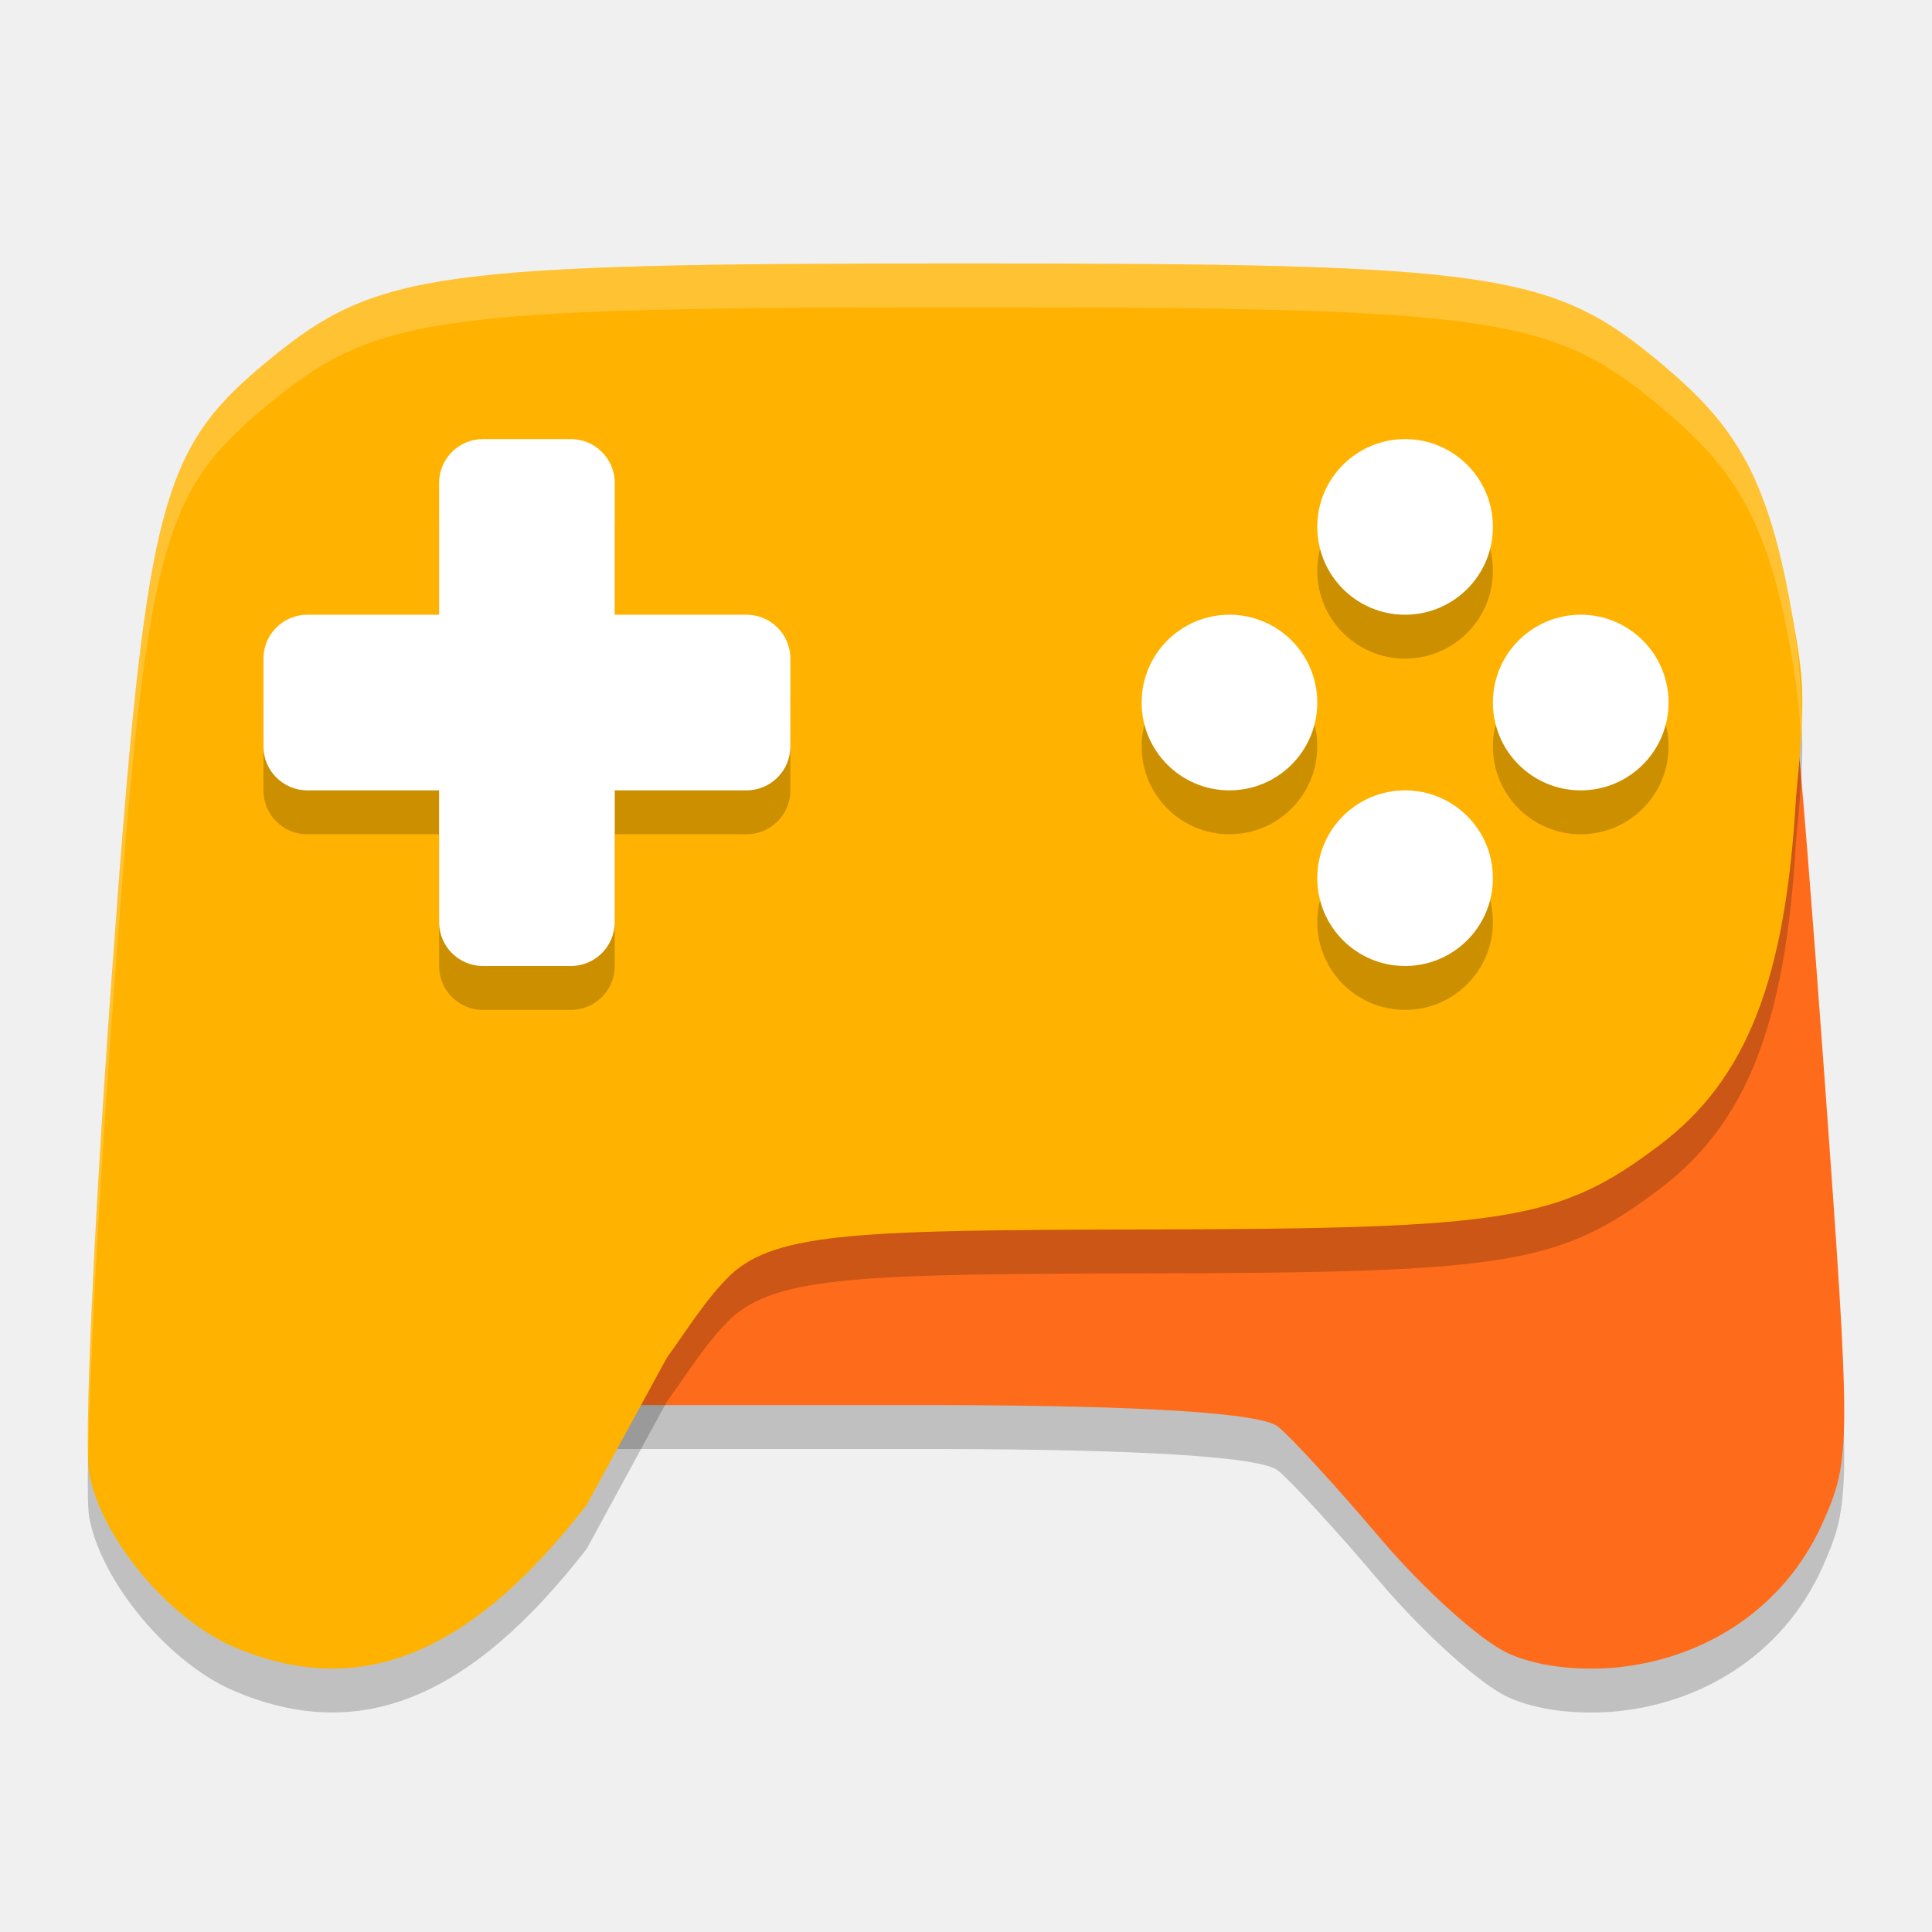
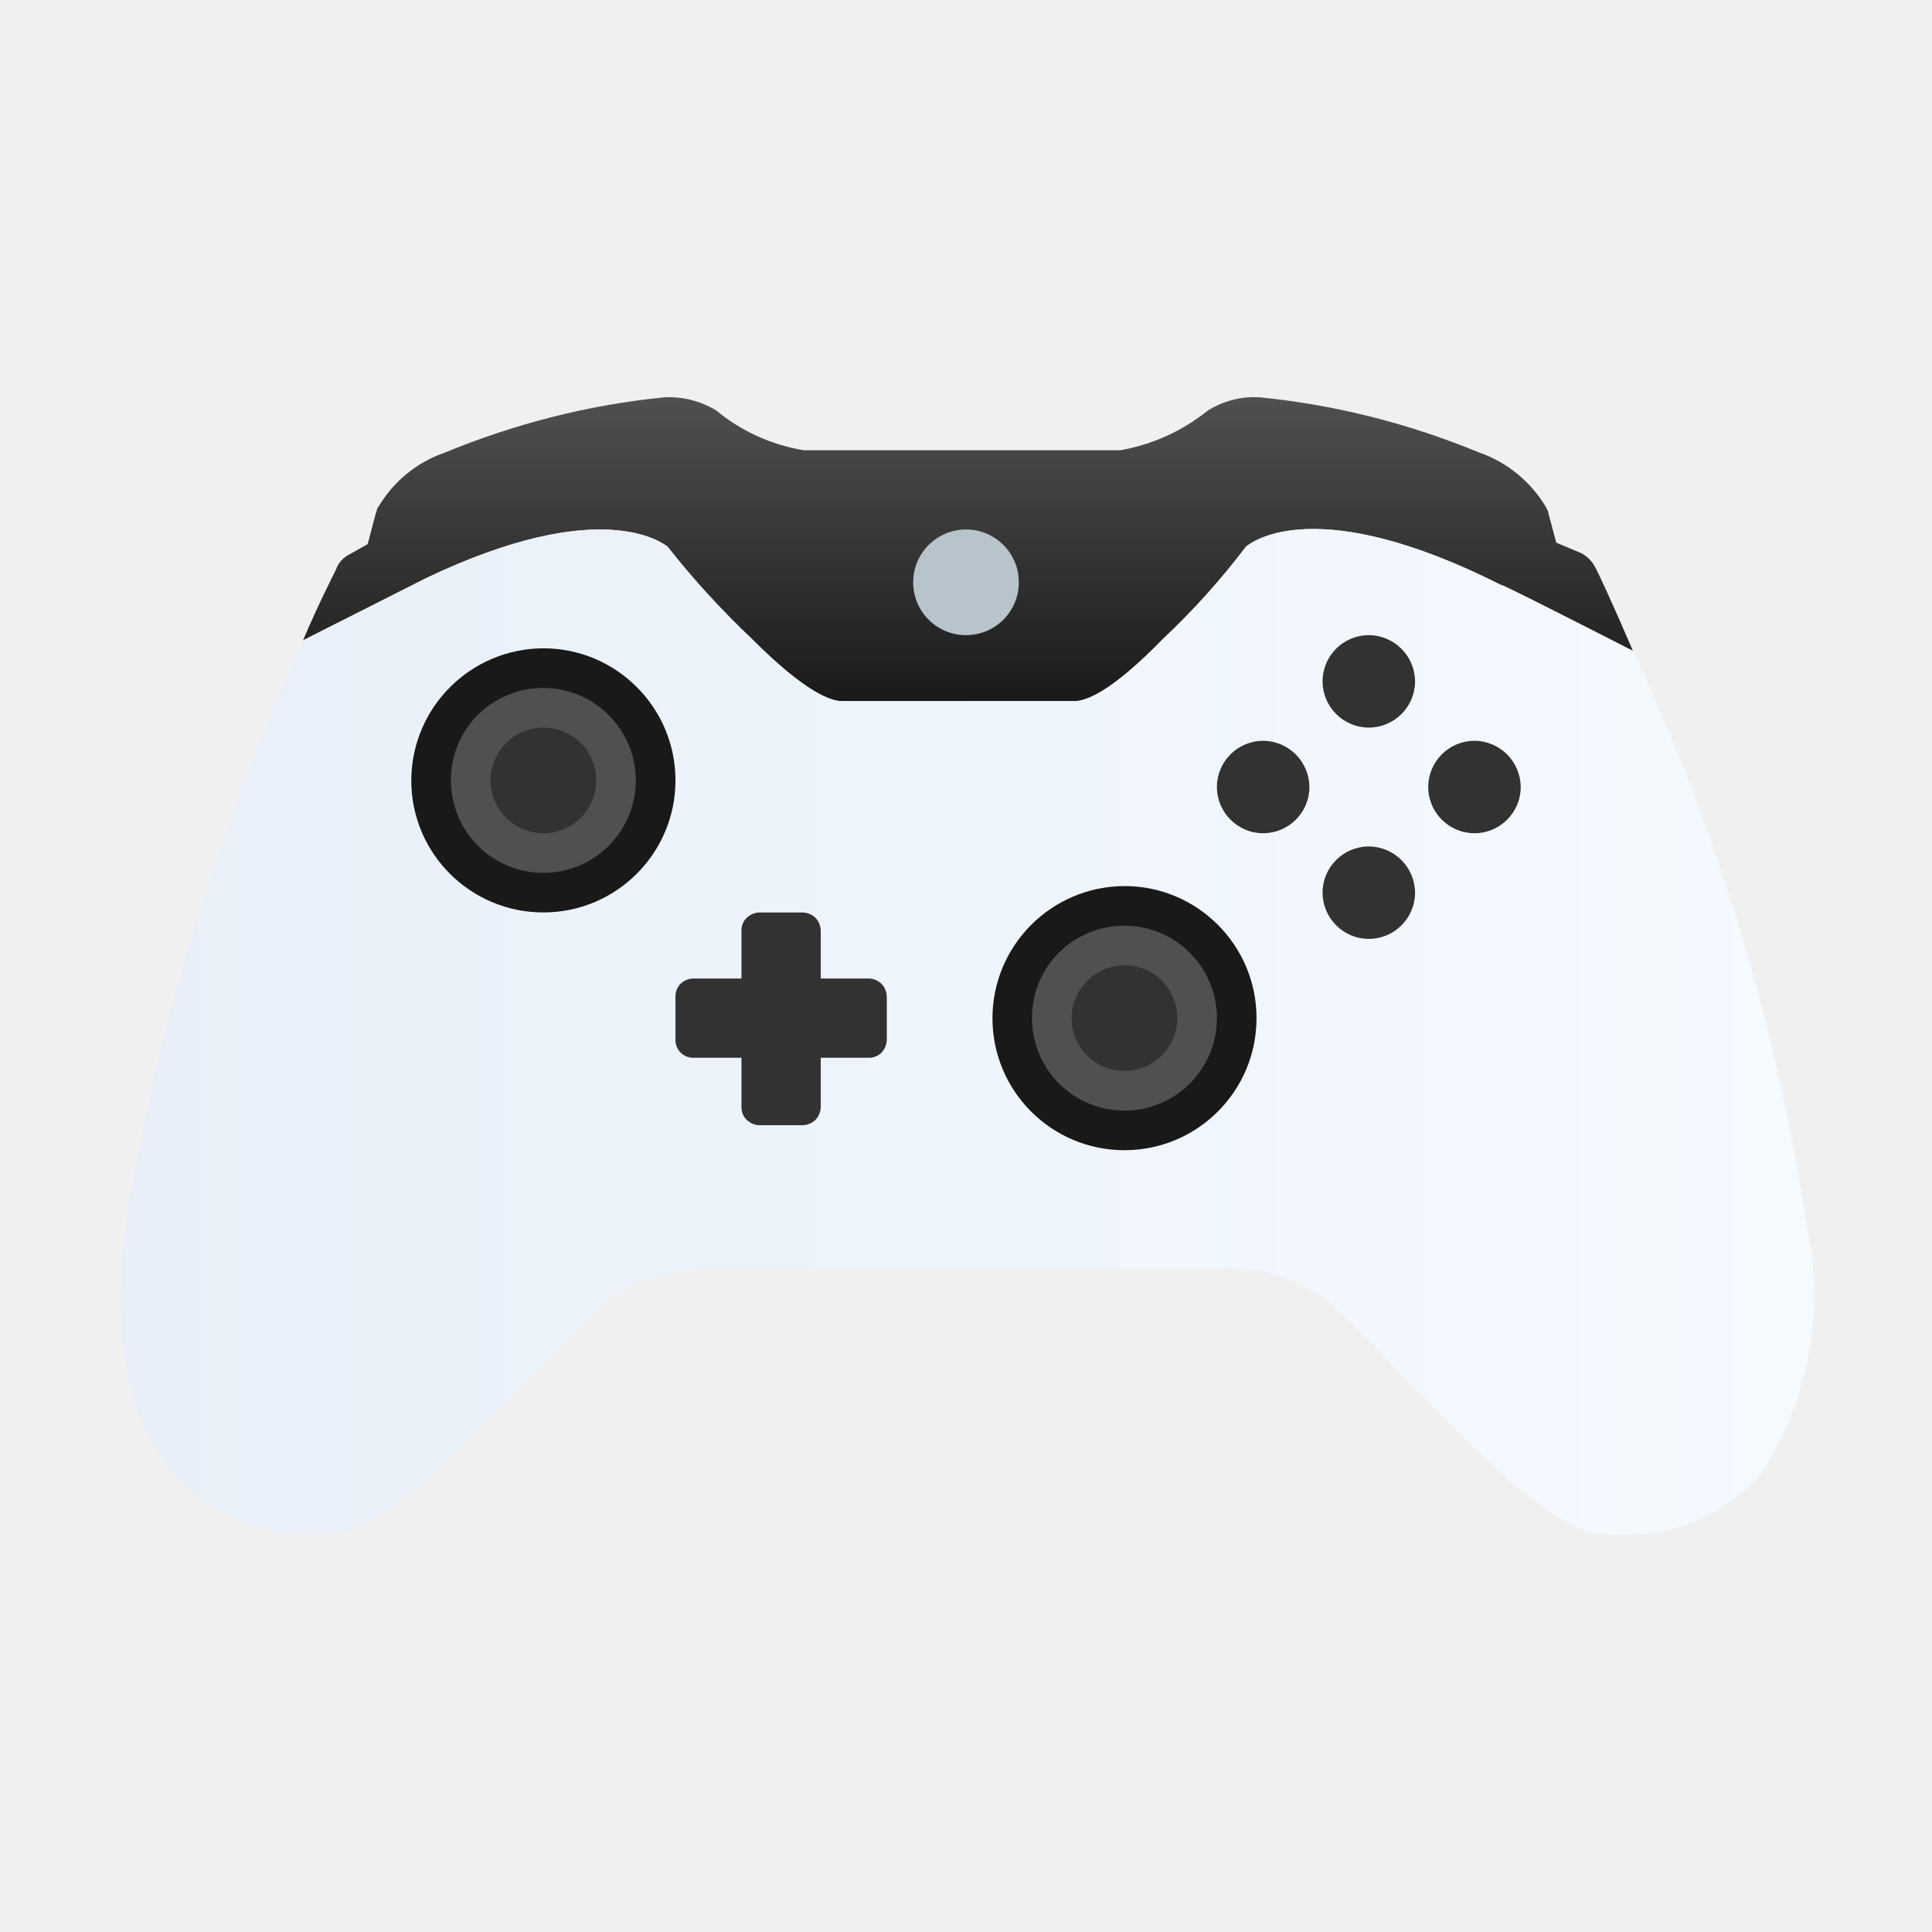
- <svg xmlns="http://www.w3.org/2000/svg" width="22" height="22" version="1">
-   <path style="opacity:0.2" d="M 17.173,19.326 C 16.867,19.189 16.213,18.601 15.72,18.02 15.228,17.439 14.702,16.865 14.552,16.745 14.361,16.591 13.029,16.504 10.699,16.5 H 5.83 l 0.304,-0.444 c 0.606,-0.888 2.83,-1.176 6.911,-1.184 4.054,-0.009 4.371,-0.112 5.498,-0.963 0.994,-0.75 1.424,-1.766 1.54,-3.858 0.056,-1.008 0.3,-1.934 0.372,-1.291 0.053,0.477 0.185,2.136 0.317,3.954 0.309,4.258 0.308,4.4 -0.023,5.14 -0.454,1.004 -1.398,1.557 -2.392,1.638 -0.435,0.031 -0.86,-0.02 -1.183,-0.165 z" />
-   <path style="fill:#fe6b1b" d="M 17.173,18.826 C 16.867,18.689 16.213,18.101 15.72,17.52 15.228,16.939 14.702,16.365 14.552,16.245 14.361,16.091 13.029,16.004 10.699,16 H 5.83 l 0.304,-1.244 c 0.255,-1.045 2.83,-1.176 6.911,-1.184 4.054,-0.009 4.371,-0.112 5.498,-0.963 0.994,-0.75 1.424,-0.966 1.54,-3.058 0.056,-1.008 0.3,-1.934 0.372,-1.291 0.053,0.477 0.185,2.136 0.317,3.954 0.309,4.258 0.308,4.4 -0.023,5.14 -0.454,1.004 -1.398,1.557 -2.392,1.638 -0.435,0.031 -0.86,-0.02 -1.183,-0.165 z" />
-   <path style="opacity:0.2" d="m 10.97,3.5 c -5.98,-2e-7 -6.676,0.095 -7.877,1.074 -1.285,1.048 -1.426,1.596 -1.828,7.146 -0.198,2.736 -0.31,5.24 -0.248,5.565 0.14,0.734 0.905,1.65 1.64,1.966 1.426,0.612 2.69,0.105 4.024,-1.615 L 7.594,15.96 c 0.217,-0.298 0.46,-0.691 0.728,-0.945 0.524,-0.488 1.518,-0.508 4.784,-0.515 4.075,-0.009 4.653,-0.103 5.785,-0.955 0.999,-0.751 1.444,-1.886 1.561,-3.978 0.116,-1.186 0.087,-1.325 -0.061,-2.161 C 20.119,5.887 19.732,5.327 18.937,4.657 17.674,3.592 17.043,3.5 10.97,3.5 Z" />
-   <path style="fill:#ffb300" d="m 10.97,3 c -5.98,-2e-7 -6.676,0.095 -7.877,1.074 -1.285,1.048 -1.426,1.596 -1.828,7.146 -0.198,2.736 -0.31,5.24 -0.248,5.565 0.14,0.734 0.905,1.65 1.64,1.966 1.426,0.612 2.69,0.105 4.024,-1.615 L 7.594,15.46 c 0.217,-0.298 0.46,-0.691 0.728,-0.945 0.524,-0.488 1.518,-0.508 4.784,-0.515 4.075,-0.009 4.653,-0.103 5.785,-0.955 0.999,-0.751 1.444,-1.886 1.561,-3.978 0.116,-1.186 0.087,-1.325 -0.061,-2.161 C 20.119,5.387 19.732,4.827 18.937,4.157 17.674,3.092 17.043,3 10.97,3 Z" />
-   <path style="opacity:0.2" d="m 5.5,5.5 c -0.277,0 -0.5,0.223 -0.5,0.5 v 1.5 H 3.5 c -0.277,0 -0.5,0.223 -0.5,0.5 v 1 c 0,0.277 0.223,0.5 0.5,0.5 H 5 V 11 c 0,0.277 0.223,0.5 0.5,0.5 h 1 C 6.777,11.5 7,11.277 7,11 V 9.5 h 1.5 c 0.277,0 0.5,-0.223 0.5,-0.5 v -1 c 0,-0.277 -0.223,-0.5 -0.5,-0.5 H 7 v -1.5 c 0,-0.277 -0.223,-0.5 -0.5,-0.5 z m 10.5,0 a 1,1 0 0 0 -1,1 1,1 0 0 0 1,1 1,1 0 0 0 1,-1 1,1 0 0 0 -1,-1 z m -2,2 a 1,1 0 0 0 -1,1 1,1 0 0 0 1,1 1,1 0 0 0 1,-1 1,1 0 0 0 -1,-1 z m 4,0 a 1,1 0 0 0 -1,1 1,1 0 0 0 1,1 1,1 0 0 0 1,-1 1,1 0 0 0 -1,-1 z m -2,2 A 1,1 0 0 0 15,10.5 a 1,1 0 0 0 1,1 1,1 0 0 0 1,-1 1,1 0 0 0 -1,-1 z" />
-   <rect style="fill:#ffffff" width="2" height="6" x="5" y="5" rx=".5" ry=".5" />
-   <rect style="fill:#ffffff" width="2" height="6" x="7" y="-9" rx=".5" ry=".5" transform="rotate(90)" />
-   <circle style="fill:#ffffff" cx="16" cy="6" r="1" />
-   <circle style="fill:#ffffff" cx="16" cy="10" r="1" />
-   <circle style="fill:#ffffff" cx="8" cy="-18" r="1" transform="rotate(90)" />
-   <circle style="fill:#ffffff" cx="8" cy="-14" r="1" transform="rotate(90)" />
-   <path style="opacity:0.2;fill:#ffffff" d="M 10.971,3 C 4.991,3 4.295,3.095 3.094,4.073 1.808,5.121 1.668,5.669 1.266,11.22 1.088,13.665 0.981,15.913 1.004,16.598 1.021,15.613 1.119,13.736 1.266,11.72 1.668,6.169 1.808,5.621 3.094,4.573 4.295,3.595 4.991,3.5 10.971,3.5 c 6.072,0 6.704,0.092 7.967,1.157 0.795,0.67 1.182,1.23 1.453,2.748 0.068,0.384 0.109,0.728 0.124,1.102 0.012,-0.584 -0.028,-1.057 -0.124,-1.602 C 20.119,5.387 19.732,4.828 18.938,4.157 17.674,3.092 17.043,3 10.971,3 Z" />
+ <svg xmlns="http://www.w3.org/2000/svg" width="32pt" height="32pt" viewBox="0 0 32 32" version="1.1">
+   <defs>
+     <linearGradient id="linear0" gradientUnits="userSpaceOnUse" x1="-32.04" y1="91.228" x2="-32.04" y2="78.946" gradientTransform="matrix(0.4199,0,0,-0.4199,29.4858,44.872)">
+       <stop offset="0" style="stop-color:rgb(31.373%,31.373%,31.373%);stop-opacity:1;" />
+       <stop offset="1" style="stop-color:rgb(9.804%,9.804%,9.804%);stop-opacity:1;" />
+     </linearGradient>
+     <linearGradient id="linear1" gradientUnits="userSpaceOnUse" x1="2" y1="17.09" x2="30" y2="17.09">
+       <stop offset="0" style="stop-color:rgb(90.98%,93.725%,97.255%);stop-opacity:1;" />
+       <stop offset="1" style="stop-color:rgb(96.078%,98.039%,100%);stop-opacity:1;" />
+     </linearGradient>
+   </defs>
+   <g id="surface1">
+     <path style=" stroke:none;fill-rule:nonzero;fill:url(#linear0);" d="M 26.414 9.383 C 26.363 9.289 26.289 9.215 26.195 9.164 L 25.777 8.988 L 25.648 8.508 C 25.648 8.465 25.625 8.441 25.605 8.398 C 25.355 7.98 24.969 7.66 24.512 7.5 C 23.352 7.02 22.129 6.707 20.879 6.582 C 20.57 6.559 20.266 6.637 20.004 6.801 C 19.586 7.137 19.09 7.363 18.559 7.457 L 13.309 7.457 C 12.777 7.367 12.281 7.145 11.867 6.801 C 11.605 6.641 11.297 6.562 10.992 6.582 C 9.742 6.707 8.52 7.02 7.359 7.5 C 6.898 7.66 6.512 7.98 6.266 8.398 C 6.242 8.418 6.242 8.465 6.223 8.508 L 6.09 9.012 L 5.785 9.184 C 5.699 9.227 5.629 9.297 5.586 9.383 C 5.566 9.449 5.324 9.887 5.02 10.605 L 7.051 9.578 C 9.941 8.199 10.969 8.988 11.055 9.055 C 11.484 9.598 11.953 10.109 12.457 10.586 C 13.352 11.484 13.77 11.613 13.945 11.613 L 17.793 11.613 C 17.992 11.613 18.406 11.461 19.258 10.586 C 19.762 10.113 20.223 9.602 20.637 9.055 C 20.746 8.965 21.82 8.156 24.859 9.688 C 24.816 9.645 26.152 10.324 27.047 10.781 C 26.699 9.973 26.457 9.449 26.414 9.383 Z M 26.414 9.383 " />
+     <path style=" stroke:none;fill-rule:nonzero;fill:url(#linear1);" d="M 29.914 20.234 C 29.418 16.961 28.453 13.777 27.047 10.781 C 26.152 10.324 24.816 9.645 24.859 9.688 C 21.82 8.156 20.746 8.965 20.637 9.055 C 20.223 9.602 19.762 10.113 19.262 10.586 C 18.406 11.461 17.992 11.613 17.793 11.613 L 13.945 11.613 C 13.77 11.613 13.355 11.484 12.457 10.586 C 11.953 10.109 11.484 9.598 11.059 9.055 C 10.969 8.988 9.941 8.199 7.055 9.578 L 5.023 10.605 C 3.621 13.668 2.633 16.906 2.086 20.234 C 1.844 22.137 2.109 23.535 2.895 24.434 C 3.457 25.051 4.25 25.406 5.082 25.418 L 5.41 25.418 C 5.98 25.418 6.789 24.98 9.457 22.113 C 9.723 21.828 9.918 21.676 10.051 21.547 C 10.566 21.168 11.203 20.98 11.844 21.02 L 20.199 21.02 C 20.84 20.98 21.477 21.164 21.992 21.547 C 22.125 21.676 22.32 21.828 22.586 22.113 C 25.254 24.98 26.062 25.418 26.633 25.418 L 26.961 25.418 C 27.797 25.414 28.59 25.055 29.148 24.434 C 29.965 23.195 30.242 21.68 29.914 20.234 Z M 29.914 20.234 " />
+     <path style=" stroke:none;fill-rule:nonzero;fill:rgb(19.608%,19.608%,19.608%);fill-opacity:1;" d="M 22.672 14.02 C 22.25 14.02 21.906 14.363 21.906 14.785 C 21.906 15.207 22.25 15.551 22.672 15.551 C 23.094 15.551 23.438 15.207 23.438 14.785 C 23.434 14.363 23.094 14.023 22.672 14.02 Z M 24.422 12.27 C 24 12.27 23.656 12.613 23.656 13.035 C 23.656 13.457 24 13.801 24.422 13.801 C 24.844 13.801 25.188 13.457 25.188 13.035 C 25.184 12.613 24.844 12.273 24.422 12.27 Z M 20.922 12.27 C 20.5 12.27 20.156 12.613 20.156 13.035 C 20.156 13.457 20.5 13.801 20.922 13.801 C 21.344 13.801 21.688 13.457 21.688 13.035 C 21.684 12.613 21.344 12.273 20.922 12.27 Z M 22.672 10.52 C 22.25 10.52 21.906 10.863 21.906 11.285 C 21.906 11.707 22.25 12.051 22.672 12.051 C 23.094 12.051 23.438 11.707 23.438 11.285 C 23.434 10.863 23.094 10.523 22.672 10.52 Z M 22.672 10.52 " />
+     <path style=" stroke:none;fill-rule:nonzero;fill:rgb(72.157%,76.863%,79.608%);fill-opacity:1;" d="M 16 8.77 C 16.484 8.77 16.875 9.16 16.875 9.645 C 16.875 10.129 16.484 10.52 16 10.52 C 15.516 10.52 15.125 10.129 15.125 9.645 C 15.125 9.164 15.516 8.77 16 8.77 Z M 16 8.77 " />
+     <path style=" stroke:none;fill-rule:nonzero;fill:rgb(19.608%,19.608%,19.608%);fill-opacity:1;" d="M 14.383 17.52 L 13.594 17.52 L 13.594 18.328 C 13.594 18.41 13.562 18.492 13.508 18.547 C 13.449 18.605 13.367 18.637 13.285 18.637 L 12.586 18.637 C 12.504 18.637 12.426 18.605 12.367 18.547 C 12.309 18.492 12.277 18.41 12.281 18.328 L 12.281 17.52 L 11.492 17.52 C 11.41 17.523 11.332 17.492 11.273 17.434 C 11.215 17.375 11.184 17.297 11.188 17.215 L 11.188 16.516 C 11.184 16.434 11.215 16.352 11.273 16.293 C 11.332 16.238 11.41 16.207 11.492 16.207 L 12.281 16.207 L 12.281 15.422 C 12.277 15.34 12.309 15.258 12.367 15.203 C 12.426 15.145 12.504 15.113 12.586 15.113 L 13.285 15.113 C 13.367 15.113 13.449 15.145 13.508 15.203 C 13.562 15.258 13.594 15.34 13.594 15.422 L 13.594 16.207 L 14.383 16.207 C 14.461 16.207 14.543 16.238 14.602 16.297 C 14.656 16.352 14.688 16.434 14.688 16.516 L 14.688 17.215 C 14.688 17.297 14.656 17.375 14.602 17.434 C 14.543 17.492 14.461 17.523 14.383 17.52 Z M 14.383 17.52 " />
+     <path style=" stroke:none;fill-rule:nonzero;fill:rgb(9.804%,9.804%,9.804%);fill-opacity:1;" d="M 18.625 14.676 C 19.832 14.676 20.812 15.656 20.812 16.863 C 20.812 18.074 19.832 19.051 18.625 19.051 C 17.418 19.051 16.438 18.074 16.438 16.863 C 16.441 15.656 17.418 14.68 18.625 14.676 Z M 18.625 14.676 " />
+     <path style=" stroke:none;fill-rule:nonzero;fill:rgb(31.373%,31.373%,31.373%);fill-opacity:1;" d="M 18.625 15.332 C 19.469 15.332 20.156 16.02 20.156 16.863 C 20.156 17.711 19.469 18.395 18.625 18.395 C 17.777 18.395 17.094 17.711 17.094 16.863 C 17.09 16.457 17.25 16.066 17.539 15.777 C 17.828 15.492 18.219 15.332 18.625 15.332 Z M 18.625 15.332 " />
+     <path style=" stroke:none;fill-rule:nonzero;fill:rgb(9.804%,9.804%,9.804%);fill-opacity:1;" d="M 9 10.738 C 10.207 10.738 11.188 11.719 11.188 12.926 C 11.188 14.133 10.207 15.113 9 15.113 C 7.793 15.113 6.812 14.137 6.812 12.926 C 6.816 11.719 7.793 10.742 9 10.738 Z M 9 10.738 " />
+     <path style=" stroke:none;fill-rule:nonzero;fill:rgb(31.373%,31.373%,31.373%);fill-opacity:1;" d="M 9 11.395 C 9.844 11.395 10.531 12.082 10.531 12.926 C 10.531 13.773 9.844 14.457 9 14.457 C 8.152 14.457 7.469 13.773 7.469 12.926 C 7.465 12.52 7.625 12.129 7.914 11.84 C 8.203 11.555 8.594 11.391 9 11.395 Z M 9 11.395 " />
+     <path style=" stroke:none;fill-rule:nonzero;fill:rgb(19.608%,19.608%,19.608%);fill-opacity:1;" d="M 18.625 15.988 C 19.109 15.988 19.5 16.379 19.5 16.863 C 19.5 17.348 19.109 17.738 18.625 17.738 C 18.141 17.738 17.75 17.348 17.75 16.863 C 17.75 16.383 18.141 15.992 18.625 15.988 Z M 9 12.051 C 9.484 12.051 9.875 12.441 9.875 12.926 C 9.875 13.41 9.484 13.801 9 13.801 C 8.516 13.801 8.125 13.41 8.125 12.926 C 8.125 12.445 8.516 12.051 9 12.051 Z M 9 12.051 " />
+   </g>
</svg>
